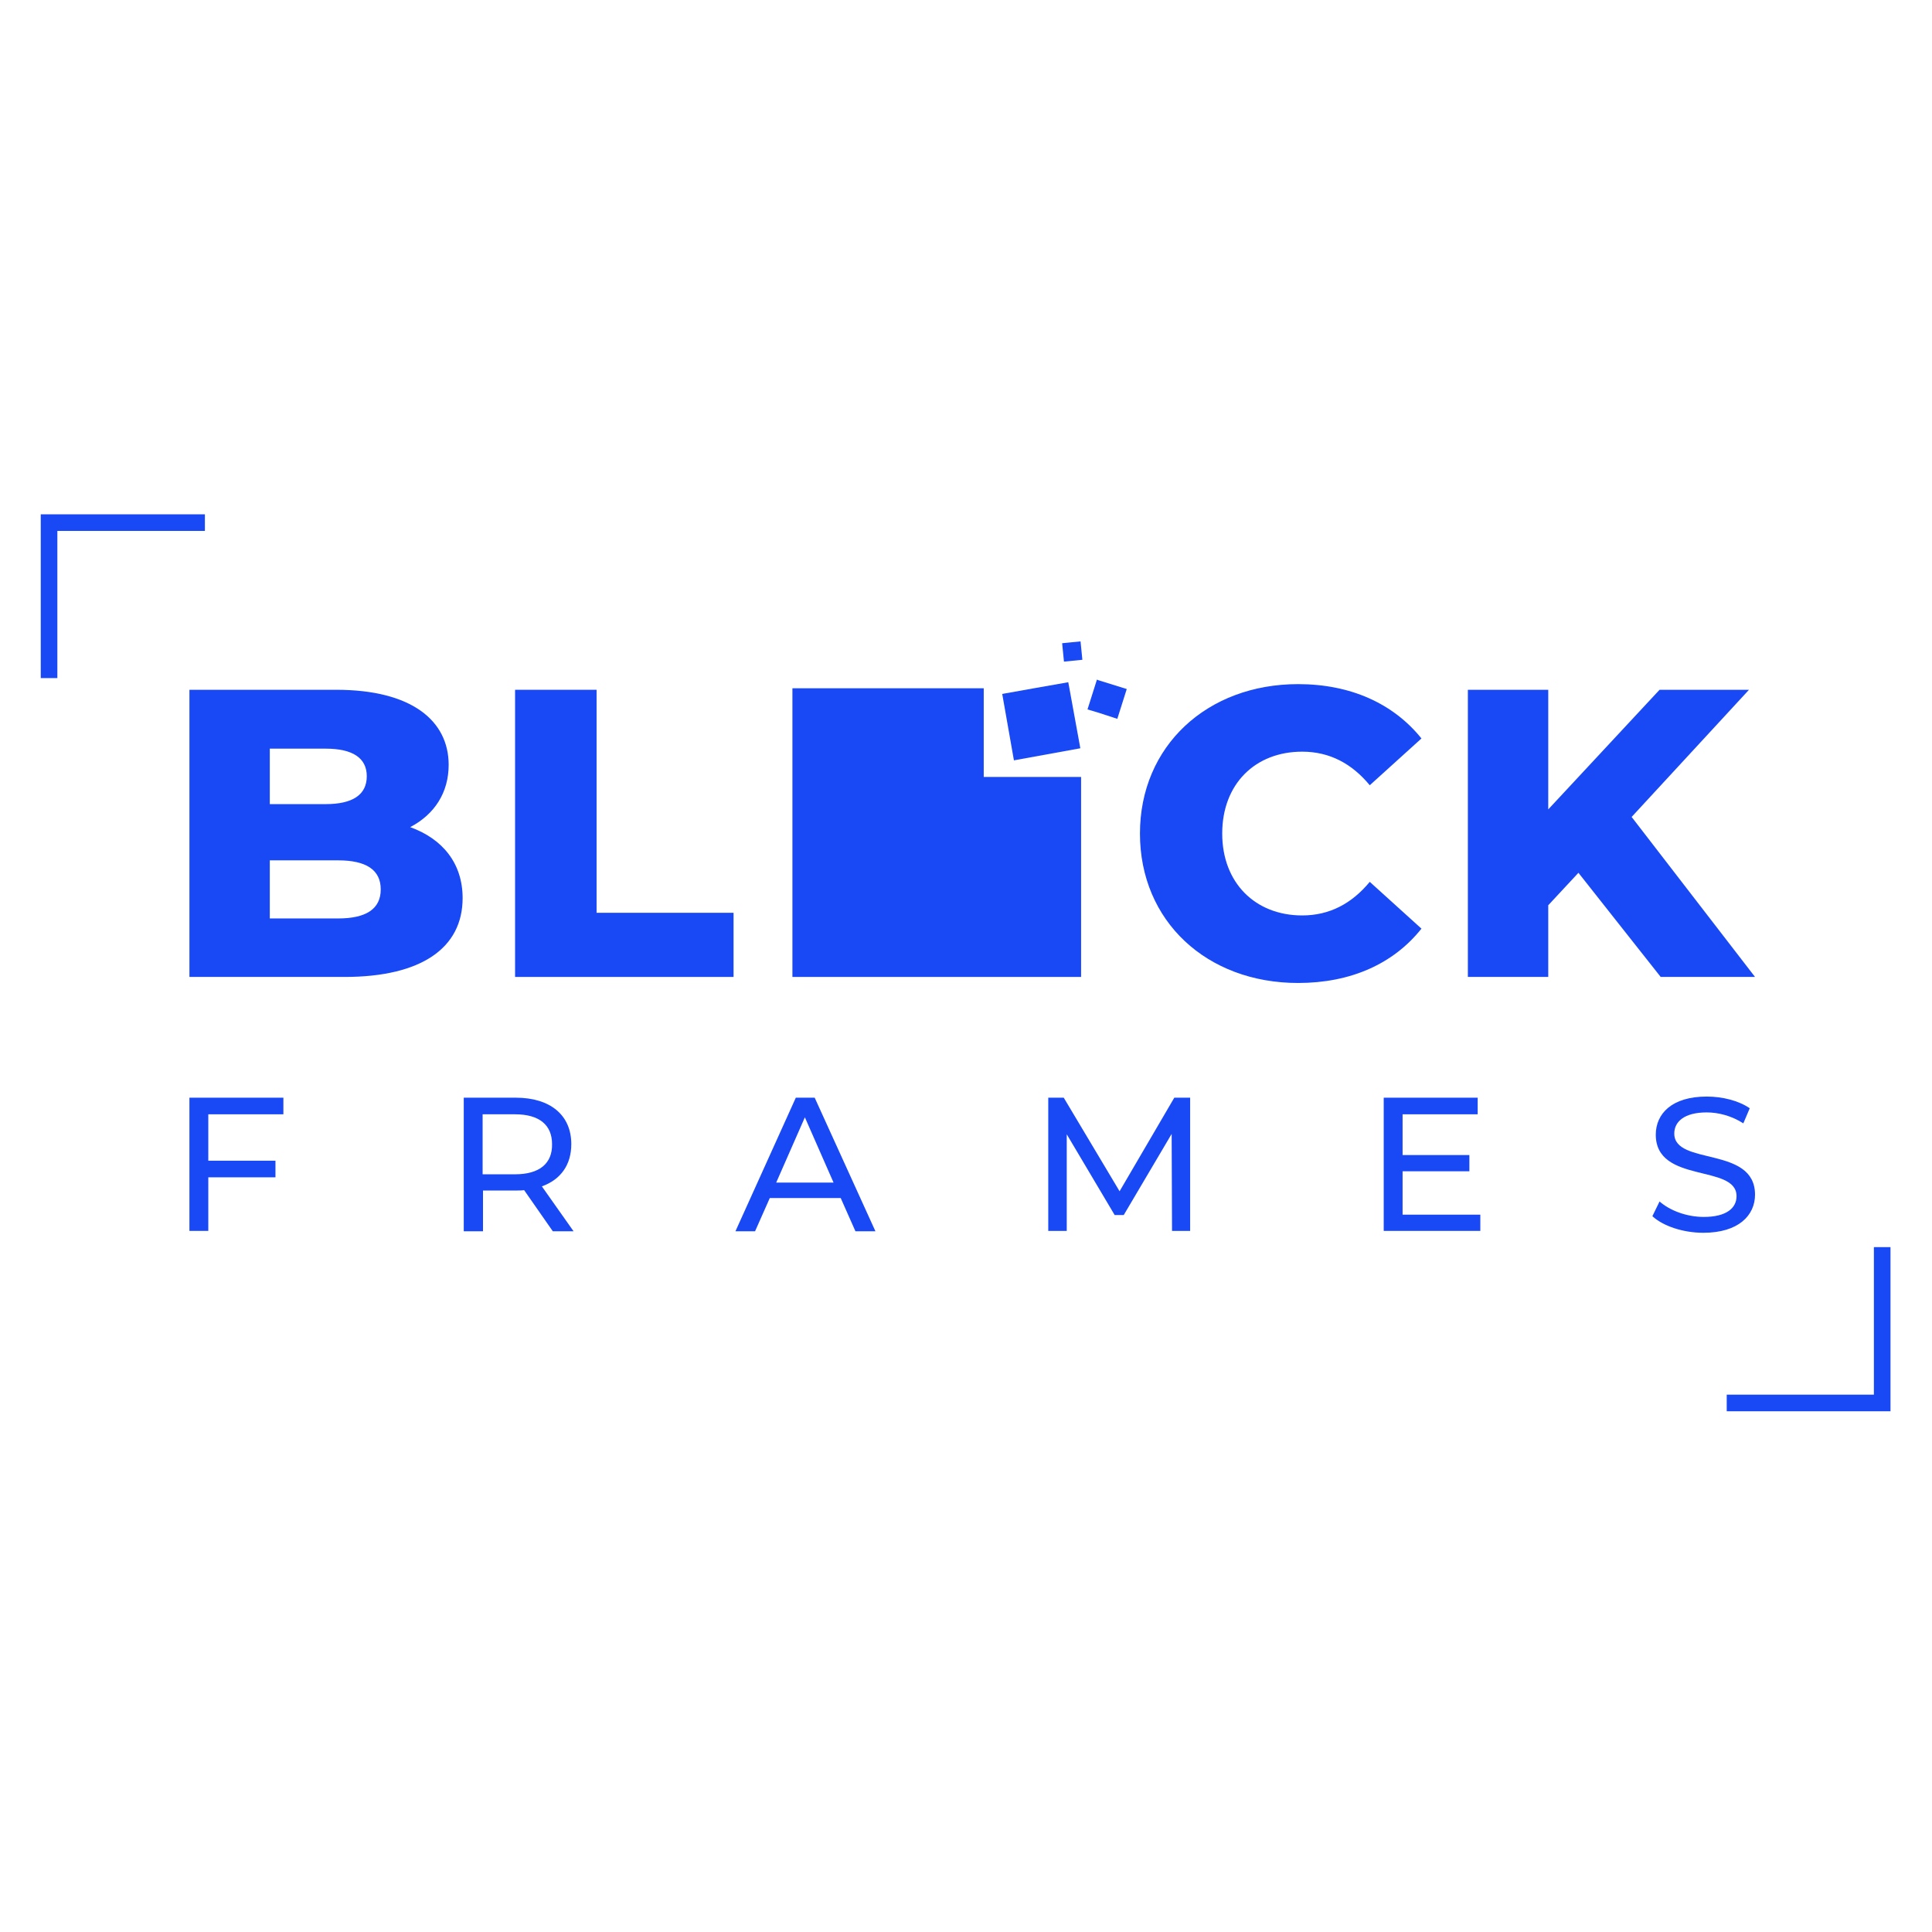
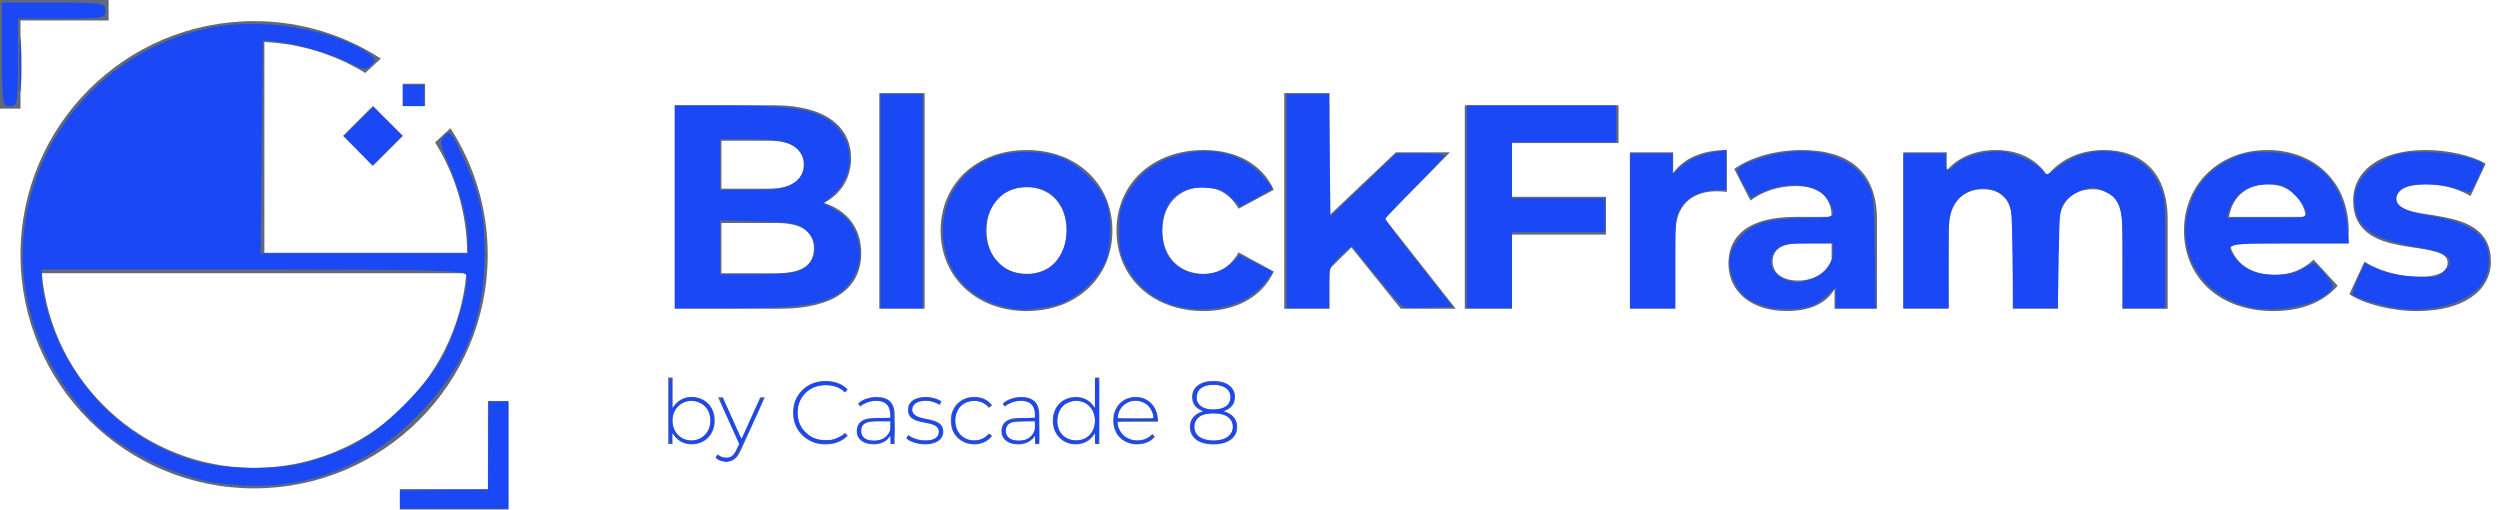
- <svg xmlns="http://www.w3.org/2000/svg" version="1.1" id="Calque_1" x="0px" y="0px" viewBox="0 0 512 512" style="enable-background:new 0 0 512 512;" xml:space="preserve">
-   <style type="text/css">
- 	.st0{fill:#1948F5;}
- </style>
-   <polygon class="st0" points="15.2,179.7 10.8,179.7 10.8,136.3 54.3,136.3 54.3,140.7 15.2,140.7 " />
-   <polygon class="st0" points="501,374 457.6,374 457.6,369.6 496.6,369.6 496.6,330.5 501,330.5 " />
-   <path class="st0" d="M108.7,219.2c6.5-3.4,10.2-9.2,10.2-16.5c0-11.7-9.8-19.9-29.8-19.9H50.2v76.1h41.1c20.4,0,31.3-7.7,31.3-20.9  C122.6,228.8,117.3,222.3,108.7,219.2z M71.5,198.4h14.8c7.2,0,10.9,2.5,10.9,7.3c0,4.9-3.7,7.4-10.9,7.4H71.5V198.4z M89.6,243.4  H71.5v-15.4h18.1c7.4,0,11.3,2.5,11.3,7.7C100.9,240.9,97,243.4,89.6,243.4z" />
-   <polygon class="st0" points="158.1,182.8 136.5,182.8 136.5,258.9 194.4,258.9 194.4,241.9 158.1,241.9 " />
-   <polygon class="st0" points="286.5,205.9 260.7,205.9 260.7,182.4 210,182.4 210,258.9 286.5,258.9 " />
-   <path class="st0" d="M376.7,246.1L363,233.7c-4.8,5.8-10.7,8.9-17.9,8.9c-12.5,0-21.2-8.7-21.2-21.7c0-13.1,8.7-21.7,21.2-21.7  c7.3,0,13.2,3.2,17.9,8.9l13.7-12.4c-7.4-9.2-18.7-14.4-32.7-14.4c-24.1,0-41.9,16.4-41.9,39.6c0,23.2,17.7,39.6,41.9,39.6  C358,260.5,369.3,255.4,376.7,246.1z" />
-   <polygon class="st0" points="465.1,258.9 432.4,216.5 463.5,182.8 439.8,182.8 410.3,214.5 410.3,182.8 389,182.8 389,258.9  410.3,258.9 410.3,239.9 418.3,231.3 440.1,258.9 " />
-   <polygon class="st0" points="50.2,326.2 55.2,326.2 55.2,312 73,312 73,307.6 55.2,307.6 55.2,295.3 75.1,295.3 75.1,290.9  50.2,290.9 " />
-   <path class="st0" d="M151.4,303.2c0-7.7-5.6-12.3-14.7-12.3h-13.8v35.4h5.1v-10.8h8.7c0.8,0,1.5,0,2.2-0.1l7.6,10.9h5.5l-8.4-11.9  C148.6,312.6,151.4,308.7,151.4,303.2z M136.5,311.2h-8.6v-15.9h8.6c6.5,0,9.8,2.9,9.8,7.9C146.4,308.3,143,311.2,136.5,311.2z" />
-   <path class="st0" d="M210.9,290.9l-16,35.4h5.2l3.9-8.8h18.8l3.9,8.8h5.3l-16.1-35.4H210.9z M205.7,313.4l7.6-17.3l7.6,17.3H205.7z" />
-   <polygon class="st0" points="311.2,290.9 296.7,315.7 281.9,290.9 277.8,290.9 277.8,326.2 282.7,326.2 282.7,300.6 295.4,322  297.8,322 310.5,300.5 310.6,326.2 315.4,326.2 315.4,290.9 " />
-   <polygon class="st0" points="371.7,310.4 389.4,310.4 389.4,306.1 371.7,306.1 371.7,295.3 391.6,295.3 391.6,290.9 366.7,290.9  366.7,326.2 392.3,326.2 392.3,321.9 371.7,321.9 " />
-   <path class="st0" d="M443.7,300.4c0-3.1,2.6-5.6,8.6-5.6c3.1,0,6.6,0.9,9.7,2.9l1.7-4c-2.9-2-7.2-3.1-11.4-3.1  c-9.3,0-13.5,4.6-13.5,10.1c0,13.1,21.4,7.7,21.4,16.3c0,3.1-2.6,5.5-8.7,5.5c-4.5,0-9-1.7-11.7-4.1l-1.9,3.9  c2.8,2.6,8.1,4.4,13.5,4.4c9.3,0,13.7-4.6,13.7-10.1C465.1,303.6,443.7,309,443.7,300.4z" />
-   <g>
-     <polygon class="st0" points="283.1,180.8 274,182.4 265.6,183.9 268.7,201.5 286.3,198.3 283.4,182.4  " />
-     <rect x="281.7" y="170.2" transform="matrix(0.9951 -9.899398e-02 9.899398e-02 0.9951 -15.6909 28.9794)" class="st0" width="4.9" height="4.9" />
-     <polygon class="st0" points="291.2,180.3 290.7,180.1 288.2,188 291.2,188.9 296.1,190.5 298.6,182.6  " />
+ <svg xmlns="http://www.w3.org/2000/svg" width="157px" height="32px" viewBox="0 0 157 32" version="1.1" id="svg11">
+   <defs id="defs15" />
+   <g id="Icons" stroke="none" stroke-width="1" fill="none" fill-rule="evenodd">
+     <g id="Artboard" transform="translate(-516, -186)" fill="#5F697A">
+       <g id="Group-2-Copy" transform="translate(508, 182)">
+         <g id="icon/40px/Logo">
+           <path d="M8,4 L14.821,4 L14.821,5.287 L9.287,5.287 L9.287,10.821 L8,10.821 L8,4 Z M38.642,29.179 L39.929,29.179 L39.929,36 L33.108,36 L33.108,34.713 L38.642,34.713 L38.642,29.179 Z M23.958,33.383 C30.948,33.383 36.7,27.996 37.289,21.157 L10.627,21.157 C11.217,27.996 16.969,33.383 23.958,33.383 Z M38.629,19.998 C38.629,28.101 32.061,34.67 23.958,34.67 C15.856,34.67 9.287,28.101 9.287,19.998 C9.287,11.896 15.856,5.327 23.958,5.327 C26.893,5.327 29.624,6.192 31.917,7.676 L30.939,8.584 C29.077,7.441 26.915,6.747 24.602,6.637 L24.602,19.87 L37.338,19.87 C37.314,17.33 36.581,14.958 35.324,12.942 L36.286,12.049 C37.767,14.34 38.629,17.068 38.629,19.998 Z M29.541,12.534 L31.422,10.653 L33.304,12.534 L31.422,14.416 L29.541,12.534 Z M33.296,10.661 L33.296,9.26 L34.697,9.26 L34.697,10.661 L33.296,10.661 Z M56.756,21.162 C58.29,21.162 59.111,20.687 59.111,19.592 C59.111,18.515 58.29,18.004 56.756,18.004 L53.306,18.004 L53.306,21.162 L56.756,21.162 Z M53.306,12.838 L53.306,15.85 L56.245,15.85 C57.688,15.85 58.472,15.338 58.472,14.334 C58.472,13.33 57.688,12.838 56.245,12.838 L53.306,12.838 Z M59.75,16.744 C61.174,17.2 62.086,18.296 62.086,19.902 C62.086,22.111 60.334,23.389 56.976,23.389 L50.367,23.389 L50.367,10.61 L56.611,10.61 C59.805,10.61 61.448,11.943 61.448,13.933 C61.448,15.21 60.791,16.196 59.75,16.744 Z M63.22,23.388 L63.22,9.843 L66.067,9.843 L66.067,23.388 L63.22,23.388 Z M72.475,21.198 C73.899,21.198 74.976,20.176 74.976,18.478 C74.976,16.78 73.899,15.758 72.475,15.758 C71.05,15.758 69.956,16.78 69.956,18.478 C69.956,20.176 71.05,21.198 72.475,21.198 Z M72.475,13.422 C75.596,13.422 77.86,15.521 77.86,18.478 C77.86,21.435 75.596,23.535 72.475,23.535 C69.354,23.535 67.071,21.435 67.071,18.478 C67.071,15.521 69.354,13.422 72.475,13.422 Z M83.574,15.758 C82.132,15.758 81,16.762 81,18.478 C81,20.194 82.132,21.198 83.574,21.198 C84.469,21.198 85.254,20.796 85.783,19.847 L87.992,21.052 C87.28,22.622 85.656,23.535 83.592,23.535 C80.398,23.535 78.116,21.435 78.116,18.478 C78.116,15.521 80.398,13.422 83.592,13.422 C85.656,13.422 87.28,14.316 87.992,15.922 L85.783,17.109 C85.254,16.178 84.469,15.758 83.574,15.758 Z M99.055,13.568 L94.966,17.73 L99.42,23.389 L95.97,23.389 L92.867,19.537 L91.498,20.888 L91.498,23.389 L88.65,23.389 L88.65,9.844 L91.498,9.844 L91.498,17.511 L95.66,13.568 L99.055,13.568 Z M99.987,23.389 L99.987,10.61 L109.643,10.61 L109.643,12.984 L102.944,12.984 L102.944,16.36 L108.858,16.36 L108.858,18.734 L102.944,18.734 L102.944,23.389 L99.987,23.389 Z M113.076,14.864 C113.77,13.914 114.938,13.422 116.453,13.422 L116.453,16.05 C116.216,16.032 116.033,16.014 115.814,16.014 C114.244,16.014 113.203,16.872 113.203,18.752 L113.203,23.389 L110.356,23.389 L110.356,13.567 L113.076,13.567 L113.076,14.864 Z M123.025,20.285 L123.025,19.281 L121.072,19.281 C119.739,19.281 119.32,19.774 119.32,20.432 C119.32,21.144 119.922,21.618 120.926,21.618 C121.875,21.618 122.697,21.18 123.025,20.285 Z M121.145,13.422 C124.139,13.422 125.873,14.809 125.873,17.785 L125.873,23.389 L123.208,23.389 L123.208,22.165 C122.679,23.06 121.656,23.535 120.214,23.535 C117.914,23.535 116.545,22.257 116.545,20.559 C116.545,18.825 117.768,17.62 120.762,17.62 L123.025,17.62 C123.025,16.397 122.295,15.685 120.762,15.685 C119.721,15.685 118.644,16.032 117.932,16.598 L116.91,14.608 C117.987,13.841 119.575,13.422 121.145,13.422 Z M140.112,13.422 C142.449,13.422 144.129,14.772 144.129,17.766 L144.129,23.389 L141.281,23.389 L141.281,18.204 C141.281,16.616 140.569,15.886 139.418,15.886 C138.141,15.886 137.247,16.707 137.247,18.46 L137.247,23.389 L134.398,23.389 L134.398,18.204 C134.398,16.616 133.723,15.886 132.536,15.886 C131.277,15.886 130.382,16.707 130.382,18.46 L130.382,23.389 L127.535,23.389 L127.535,13.568 L130.255,13.568 L130.255,14.699 C130.985,13.86 132.08,13.422 133.34,13.422 C134.709,13.422 135.877,13.951 136.571,15.028 C137.356,14.024 138.634,13.422 140.112,13.422 Z M147.981,17.62 L152.818,17.62 C152.618,16.379 151.687,15.575 150.409,15.575 C149.113,15.575 148.182,16.36 147.981,17.62 Z M150.391,13.422 C153.275,13.422 155.502,15.357 155.502,18.515 C155.502,18.734 155.466,19.044 155.447,19.281 L148.017,19.281 C148.292,20.504 149.332,21.253 150.829,21.253 C151.87,21.253 152.618,20.942 153.293,20.304 L154.808,21.947 C153.896,22.987 152.526,23.535 150.756,23.535 C147.361,23.535 145.152,21.399 145.152,18.478 C145.152,15.539 147.397,13.422 150.391,13.422 Z M158.497,16.488 C158.497,18.168 164.429,16.543 164.429,20.413 C164.429,22.239 162.732,23.535 159.793,23.535 C158.132,23.535 156.452,23.078 155.539,22.476 L156.489,20.432 C157.365,20.997 158.697,21.38 159.902,21.38 C161.216,21.38 161.709,21.034 161.709,20.486 C161.709,18.88 155.777,20.523 155.777,16.598 C155.777,14.736 157.456,13.421 160.322,13.421 C161.673,13.421 163.17,13.732 164.101,14.28 L163.152,16.306 C162.184,15.759 161.216,15.576 160.322,15.576 C159.044,15.576 158.497,15.977 158.497,16.488 Z M51.42,31.653 C52.095,31.653 52.607,31.153 52.607,30.416 C52.607,29.68 52.095,29.179 51.42,29.179 C50.745,29.179 50.239,29.68 50.239,30.416 C50.239,31.153 50.745,31.653 51.42,31.653 Z M51.437,28.926 C52.263,28.926 52.888,29.533 52.888,30.416 C52.888,31.294 52.263,31.907 51.437,31.907 C50.908,31.907 50.464,31.643 50.233,31.192 L50.233,31.884 L49.963,31.884 L49.963,27.711 L50.244,27.711 L50.244,29.617 C50.481,29.179 50.919,28.926 51.437,28.926 Z M54.568,31.575 L55.744,28.948 L56.031,28.948 L54.523,32.284 C54.287,32.824 53.995,32.998 53.606,32.998 C53.342,32.998 53.095,32.908 52.926,32.733 L53.066,32.52 C53.218,32.677 53.393,32.75 53.613,32.75 C53.882,32.75 54.079,32.627 54.259,32.228 L54.416,31.873 L53.095,28.948 L53.393,28.948 L54.568,31.575 Z M59.854,28.184 C58.847,28.184 58.087,28.925 58.087,29.916 C58.087,30.905 58.847,31.648 59.854,31.648 C60.315,31.648 60.726,31.508 61.063,31.176 L61.243,31.361 C60.9,31.727 60.399,31.912 59.843,31.912 C58.673,31.912 57.801,31.063 57.801,29.916 C57.801,28.768 58.673,27.919 59.843,27.919 C60.399,27.919 60.9,28.099 61.243,28.465 L61.063,28.65 C60.726,28.319 60.315,28.184 59.854,28.184 Z M63.902,31.018 L63.902,30.467 L62.901,30.467 C62.293,30.467 62.08,30.72 62.08,31.057 C62.08,31.44 62.378,31.676 62.896,31.676 C63.39,31.676 63.733,31.44 63.902,31.018 Z M63.053,28.926 C63.779,28.926 64.184,29.297 64.184,30.022 L64.184,31.884 L63.913,31.884 L63.913,31.361 C63.728,31.699 63.368,31.907 62.857,31.907 C62.198,31.907 61.799,31.569 61.799,31.069 C61.799,30.624 62.08,30.248 62.896,30.248 L63.902,30.248 L63.902,30.012 C63.902,29.465 63.604,29.173 63.031,29.173 C62.625,29.173 62.26,29.325 62.018,29.545 L61.877,29.342 C62.17,29.083 62.597,28.926 63.053,28.926 Z M65.296,29.725 C65.296,30.608 67.242,29.983 67.242,31.103 C67.242,31.58 66.831,31.907 66.083,31.907 C65.6,31.907 65.139,31.744 64.908,31.53 L65.037,31.304 C65.263,31.496 65.662,31.66 66.095,31.66 C66.713,31.66 66.96,31.44 66.96,31.108 C66.96,30.253 65.015,30.883 65.015,29.73 C65.015,29.285 65.386,28.926 66.128,28.926 C66.5,28.926 66.904,29.038 67.135,29.213 L67.006,29.437 C66.759,29.258 66.438,29.173 66.123,29.173 C65.549,29.173 65.296,29.409 65.296,29.725 Z M69.193,29.179 C68.501,29.179 67.995,29.674 67.995,30.416 C67.995,31.159 68.501,31.654 69.193,31.654 C69.559,31.654 69.885,31.513 70.099,31.215 L70.307,31.367 C70.064,31.721 69.66,31.907 69.193,31.907 C68.332,31.907 67.707,31.288 67.707,30.416 C67.707,29.539 68.332,28.926 69.193,28.926 C69.66,28.926 70.064,29.105 70.307,29.466 L70.099,29.618 C69.885,29.32 69.559,29.179 69.193,29.179 Z M72.988,31.018 L72.988,30.467 L71.987,30.467 C71.379,30.467 71.166,30.72 71.166,31.057 C71.166,31.44 71.464,31.676 71.982,31.676 C72.476,31.676 72.819,31.44 72.988,31.018 Z M72.139,28.926 C72.865,28.926 73.27,29.297 73.27,30.022 L73.27,31.884 L72.999,31.884 L72.999,31.361 C72.814,31.699 72.454,31.907 71.943,31.907 C71.284,31.907 70.885,31.569 70.885,31.069 C70.885,30.624 71.166,30.248 71.982,30.248 L72.988,30.248 L72.988,30.012 C72.988,29.465 72.69,29.173 72.117,29.173 C71.711,29.173 71.346,29.325 71.104,29.545 L70.963,29.342 C71.256,29.083 71.683,28.926 72.139,28.926 Z M75.58,31.653 C76.255,31.653 76.761,31.153 76.761,30.416 C76.761,29.68 76.255,29.179 75.58,29.179 C74.905,29.179 74.399,29.68 74.399,30.416 C74.399,31.153 74.905,31.653 75.58,31.653 Z M76.761,29.629 L76.761,27.711 L77.042,27.711 L77.042,31.884 L76.767,31.884 L76.767,31.192 C76.536,31.648 76.092,31.907 75.563,31.907 C74.736,31.907 74.112,31.294 74.112,30.416 C74.112,29.533 74.736,28.926 75.563,28.926 C76.086,28.926 76.525,29.184 76.761,29.629 Z M78.188,30.264 L80.438,30.264 C80.399,29.629 79.937,29.173 79.314,29.173 C78.689,29.173 78.234,29.624 78.188,30.264 Z M79.314,28.925 C80.118,28.925 80.714,29.533 80.714,30.404 C80.714,30.428 80.708,30.456 80.708,30.484 L78.183,30.484 C78.211,31.181 78.723,31.653 79.426,31.653 C79.797,31.653 80.14,31.519 80.365,31.243 L80.528,31.429 C80.27,31.744 79.864,31.907 79.42,31.907 C78.532,31.907 77.907,31.288 77.907,30.416 C77.907,29.545 78.509,28.925 79.314,28.925 Z M84.205,31.664 C84.965,31.664 85.414,31.332 85.414,30.804 C85.414,30.281 84.965,29.949 84.205,29.949 C83.445,29.949 83.007,30.281 83.007,30.804 C83.007,31.332 83.445,31.664 84.205,31.664 Z M83.148,28.943 C83.148,29.415 83.536,29.713 84.205,29.713 C84.874,29.713 85.273,29.415 85.273,28.948 C85.273,28.465 84.857,28.167 84.205,28.167 C83.553,28.167 83.148,28.465 83.148,28.943 Z M84.852,29.826 C85.392,29.966 85.701,30.315 85.701,30.804 C85.701,31.49 85.133,31.912 84.205,31.912 C83.277,31.912 82.72,31.49 82.72,30.804 C82.72,30.309 83.024,29.966 83.558,29.826 C83.108,29.68 82.861,29.37 82.861,28.937 C82.861,28.308 83.389,27.919 84.205,27.919 C85.021,27.919 85.561,28.308 85.561,28.937 C85.561,29.37 85.308,29.68 84.852,29.826 Z" id="Combined-Shape" />
+         </g>
+       </g>
+     </g>
  </g>
+   <path style="fill:none;stroke-width:0.25" d="M 14.228,30.418 C 8.867,29.832 4.024,25.934 2.223,20.757 -0.636,12.534 4.391,3.694 13.017,1.775 c 3.115,-0.693 7.399,-0.079 9.81,1.406 0.757,0.466 0.808,0.563 0.47,0.901 -0.338,0.338 -0.482,0.326 -1.348,-0.109 C 20.664,3.326 19.43,2.938 17.879,2.693 L 16.604,2.491 v 6.714 6.714 h 6.376 6.376 l -0.006,-0.938 c -0.009,-1.328 -0.42,-2.957 -1.167,-4.623 -0.534,-1.192 -0.589,-1.501 -0.322,-1.822 0.283,-0.342 0.377,-0.305 0.786,0.31 0.256,0.384 0.759,1.597 1.12,2.698 0.819,2.5 0.916,5.931 0.234,8.24 -2.082,7.051 -8.566,11.423 -15.773,10.635 z m 4.968,-1.375 c 0.796,-0.207 2.083,-0.686 2.86,-1.063 1.758,-0.854 4.417,-3.331 5.472,-5.099 0.908,-1.522 1.985,-4.94 1.75,-5.553 -0.143,-0.372 -1.357,-0.409 -13.3,-0.409 -14.845,0 -13.667,-0.187 -13.157,2.084 1.089,4.853 5.007,8.833 9.907,10.061 1.742,0.437 4.748,0.427 6.468,-0.021 z" id="path3728" />
+   <path style="fill:none;stroke-width:0.25" d="M 14.228,30.418 C 8.867,29.832 4.024,25.934 2.223,20.757 -0.636,12.534 4.391,3.694 13.017,1.775 c 3.115,-0.693 7.399,-0.079 9.81,1.406 0.757,0.466 0.808,0.563 0.47,0.901 -0.338,0.338 -0.482,0.326 -1.348,-0.109 C 20.664,3.326 19.43,2.938 17.879,2.693 L 16.604,2.491 v 6.714 6.714 h 6.376 6.376 l -0.006,-0.938 c -0.009,-1.328 -0.42,-2.957 -1.167,-4.623 -0.534,-1.192 -0.589,-1.501 -0.322,-1.822 0.283,-0.342 0.377,-0.305 0.786,0.31 0.256,0.384 0.759,1.597 1.12,2.698 0.819,2.5 0.916,5.931 0.234,8.24 -2.082,7.051 -8.566,11.423 -15.773,10.635 z m 4.968,-1.375 c 0.796,-0.207 2.083,-0.686 2.86,-1.063 1.758,-0.854 4.417,-3.331 5.472,-5.099 0.908,-1.522 1.985,-4.94 1.75,-5.553 -0.143,-0.372 -1.357,-0.409 -13.3,-0.409 -14.845,0 -13.667,-0.187 -13.157,2.084 1.089,4.853 5.007,8.833 9.907,10.061 1.742,0.437 4.748,0.427 6.468,-0.021 z" id="path3730" />
+   <path style="fill:#1a48f5;stroke-width:0.25;fill-opacity:1" d="" id="path3734" />
+   <path style="fill:#1a48f5;fill-opacity:1;stroke-width:0.25" d="M 14.128,30.401 C 11.445,30.098 8.42,28.727 6.201,26.809 5.623,26.31 4.586,25.056 3.895,24.024 -1.817,15.483 2.889,4.033 13.042,1.775 16.183,1.076 20.708,1.764 23.045,3.295 23.614,3.668 23.645,3.759 23.316,4.088 22.986,4.417 22.831,4.402 21.966,3.961 20.806,3.369 18.601,2.723 17.379,2.617 l -0.875,-0.076 -0.067,6.688 -0.067,6.688 h 6.505 6.505 l -0.003,-0.938 c -0.004,-1.156 -0.489,-3.011 -1.248,-4.767 -0.507,-1.174 -0.531,-1.372 -0.204,-1.699 0.327,-0.327 0.461,-0.172 1.144,1.329 1.079,2.368 1.352,3.581 1.363,6.055 0.019,4.155 -1.281,7.266 -4.294,10.28 -3.364,3.364 -7.317,4.754 -12.01,4.223 z M 19.221,29.043 c 0.796,-0.207 2.086,-0.683 2.865,-1.056 1.895,-0.908 4.954,-3.969 5.865,-5.869 0.795,-1.659 1.529,-4.329 1.331,-4.843 C 29.167,16.973 27.124,16.919 15.886,16.919 H 2.627 v 0.705 c 0,0.388 0.18,1.316 0.399,2.063 1.311,4.462 4.84,8.007 9.227,9.268 1.883,0.541 5.077,0.582 6.968,0.09 z" id="path4541" />
+   <path style="fill:#1a48f5;fill-opacity:1;stroke-width:0.25" d="M 1.22,4.042 C 1.22,2.529 1.262,1.942 1.311,2.738 1.361,3.534 1.361,4.772 1.31,5.489 1.26,6.205 1.219,5.554 1.22,4.042 Z" id="path4543" />
+   <path style="fill:#1a48f5;fill-opacity:1;stroke-width:0.25" d="M 0.126,3.417 V 0.166 H 3.377 c 3.084,0 3.25,0.026 3.25,0.5 0,0.47 -0.167,0.5 -2.75,0.5 H 1.126 v 2.75 c 0,2.584 -0.03,2.75 -0.5,2.75 -0.474,0 -0.5,-0.167 -0.5,-3.25 z" id="path4545" />
+   <path style="fill:#1a48f5;fill-opacity:1;stroke-width:0.088" d="m 25.119,31.372 v -0.573 l 2.763,-0.023 2.763,-0.023 0.023,-2.763 0.023,-2.763 h 0.618 0.618 v 3.359 3.359 h -3.403 -3.403 z" id="path4547" />
+   <path style="fill:#1a48f5;fill-opacity:1;stroke-width:0.088" d="" id="path4549" />
+   <path style="fill:#1a48f5;fill-opacity:1;stroke-width:0.088" d="m 22.492,9.465 -0.895,-0.918 0.922,-0.919 0.922,-0.919 0.905,0.905 0.905,0.905 -0.932,0.932 -0.932,0.932 z" id="path4551" />
+   <path style="fill:#1a48f5;fill-opacity:1;stroke-width:0.088" d="M 25.296,6 V 5.337 h 0.663 0.663 v 0.663 0.663 h -0.663 -0.663 z" id="path4553" />
+   <path style="fill:#1a48f5;fill-opacity:1;stroke-width:0.177" d="M 42.387,12.988 V 6.624 l 3.227,0.001 c 3.828,0.002 5.241,0.191 6.302,0.846 1.812,1.118 1.928,3.534 0.235,4.915 l -0.453,0.37 0.693,0.394 c 0.858,0.487 1.246,1 1.507,1.99 0.367,1.392 -0.288,2.833 -1.588,3.496 -1.079,0.551 -2.558,0.718 -6.331,0.718 h -3.592 z m 7.843,4 c 1.15,-0.481 1.276,-1.879 0.239,-2.651 -0.428,-0.318 -0.806,-0.376 -2.873,-0.436 l -2.38,-0.07 v 1.7 1.7 h 2.216 c 1.482,0 2.409,-0.081 2.798,-0.243 z m -0.596,-5.37 c 1.166,-0.584 1.166,-1.979 0,-2.563 -0.473,-0.237 -1.062,-0.309 -2.518,-0.309 l -1.901,-2.747e-4 v 1.591 1.591 l 1.901,-2.83e-4 c 1.456,-2.12e-4 2.045,-0.073 2.518,-0.309 z" id="path4557" />
+   <path style="fill:#1a48f5;fill-opacity:1;stroke-width:0.177" d="M 55.294,12.635 V 5.916 h 1.326 1.326 v 6.718 6.718 h -1.326 -1.326 z" id="path4559" />
+   <path style="fill:#1a48f5;fill-opacity:1;stroke-width:0.177" d="m 63.483,19.355 c -2.638,-0.453 -4.265,-2.312 -4.265,-4.872 0,-2.018 1.104,-3.726 2.92,-4.519 1.29,-0.563 3.381,-0.561 4.656,0.003 1.036,0.458 2.231,1.647 2.651,2.634 0.366,0.86 0.356,2.923 -0.018,3.784 -0.612,1.409 -2.148,2.652 -3.557,2.878 -1.359,0.218 -1.597,0.227 -2.387,0.091 z m 2.588,-2.668 c 1.348,-1.243 1.208,-3.772 -0.256,-4.626 -0.844,-0.492 -2.181,-0.414 -2.873,0.169 -1.47,1.237 -1.376,3.564 0.187,4.617 0.826,0.557 2.248,0.48 2.941,-0.159 z" id="path4561" />
+   <path style="fill:#1a48f5;fill-opacity:1;stroke-width:0.177" d="m 74.526,19.35 c -1.622,-0.229 -2.954,-1.13 -3.722,-2.516 -0.448,-0.809 -0.515,-1.112 -0.515,-2.343 0,-1.257 0.061,-1.523 0.55,-2.387 0.689,-1.218 1.784,-2.025 3.261,-2.403 2.041,-0.523 3.948,-0.033 5.175,1.33 0.372,0.413 0.645,0.783 0.606,0.822 -0.039,0.039 -0.503,0.307 -1.03,0.595 l -0.959,0.524 -0.573,-0.556 c -0.481,-0.467 -0.736,-0.566 -1.592,-0.621 -1.205,-0.077 -1.971,0.306 -2.458,1.228 -0.413,0.783 -0.388,2.24 0.05,2.999 0.827,1.433 3.047,1.618 4.194,0.35 l 0.329,-0.364 1.048,0.529 1.048,0.529 -0.342,0.48 c -1.028,1.442 -2.906,2.109 -5.072,1.803 z" id="path4563" />
+   <path style="fill:#1a48f5;fill-opacity:1;stroke-width:0.177" d="M 80.81,12.635 V 5.916 h 1.323 1.323 l 0.048,3.838 0.048,3.838 2.067,-1.982 2.067,-1.982 h 1.513 c 0.832,0 1.513,0.061 1.513,0.136 0,0.075 -0.835,0.968 -1.856,1.986 -1.021,1.018 -1.856,1.918 -1.856,2 0,0.083 0.953,1.357 2.117,2.832 l 2.117,2.682 -1.439,0.052 c -0.791,0.029 -1.537,0.014 -1.656,-0.031 -0.168,-0.064 -1.521,-1.673 -3.206,-3.81 -0.033,-0.042 -0.377,0.232 -0.765,0.61 -0.694,0.677 -0.704,0.706 -0.704,1.978 v 1.29 h -1.326 -1.326 z" id="path4565" />
+   <path style="fill:#1a48f5;fill-opacity:1;stroke-width:0.177" d="M 92.125,12.988 V 6.624 h 4.685 4.685 v 1.149 1.149 h -3.271 -3.271 v 1.768 1.768 h 2.917 2.917 v 1.061 1.061 h -2.917 -2.917 v 2.387 2.387 h -1.414 -1.414 z" id="path4567" />
+   <path style="fill:#1a48f5;fill-opacity:1;stroke-width:0.177" d="M 102.379,14.491 V 9.629 h 1.326 1.326 v 0.65 0.65 l 0.398,-0.364 c 0.565,-0.517 1.34,-0.874 2.21,-1.019 l 0.751,-0.125 V 10.675 11.928 l -0.575,0.01 c -0.966,0.017 -1.776,0.396 -2.204,1.033 -0.38,0.565 -0.404,0.774 -0.404,3.492 v 2.891 h -1.414 -1.414 z" id="path4569" />
+   <path style="fill:#1a48f5;fill-opacity:1;stroke-width:0.177" d="m 111.016,19.285 c -1.183,-0.319 -1.727,-0.737 -2.125,-1.638 -0.489,-1.105 -0.312,-2.06 0.539,-2.91 0.778,-0.777 1.815,-1.041 4.096,-1.041 1.779,0 1.892,-0.109 1.236,-1.184 -0.606,-0.994 -2.622,-1.192 -4.158,-0.409 l -0.628,0.32 -0.439,-0.749 c -0.242,-0.412 -0.439,-0.845 -0.439,-0.961 0,-0.304 1.406,-0.864 2.76,-1.1 2.34,-0.408 4.471,0.294 5.329,1.753 0.48,0.817 0.487,0.867 0.543,4.407 l 0.057,3.58 h -1.251 -1.251 V 18.701 18.05 l -0.486,0.453 c -0.267,0.249 -0.645,0.532 -0.84,0.628 -0.62,0.307 -2.091,0.383 -2.944,0.154 z m 2.568,-1.715 c 0.911,-0.253 1.525,-0.934 1.525,-1.69 v -0.593 h -1.591 c -1.355,0 -1.644,0.052 -1.945,0.354 -0.668,0.668 -0.356,1.642 0.619,1.933 0.707,0.211 0.618,0.211 1.392,-0.004 z" id="path4571" />
+   <path style="fill:#1a48f5;fill-opacity:1;stroke-width:0.177" d="" id="path4573" />
+   <path style="fill:#1a48f5;fill-opacity:1;stroke-width:0.177" d="M 119.529,14.491 V 9.629 h 1.326 1.326 v 0.53 c 0,0.62 0.174,0.669 0.623,0.173 0.477,-0.527 2.069,-0.94 3.063,-0.795 0.887,0.129 2.214,0.809 2.469,1.264 0.135,0.241 0.272,0.193 0.975,-0.344 2.114,-1.614 5.15,-1.138 6.201,0.972 0.448,0.899 0.459,1.008 0.459,4.423 v 3.501 h -1.326 -1.326 l -0.003,-3.05 c -0.003,-3.442 -0.086,-3.76 -1.121,-4.266 -0.57,-0.279 -0.784,-0.301 -1.335,-0.136 -0.361,0.108 -0.85,0.403 -1.088,0.655 -0.419,0.446 -0.433,0.548 -0.487,3.627 l -0.055,3.169 h -1.392 -1.392 l -0.055,-3.257 c -0.053,-3.132 -0.071,-3.274 -0.468,-3.696 -0.865,-0.92 -2.515,-0.691 -3.207,0.445 -0.32,0.525 -0.357,0.888 -0.357,3.547 l -6.6e-4,2.961 h -1.414 -1.414 z" id="path4575" />
+   <path style="fill:#1a48f5;fill-opacity:1;stroke-width:0.177" d="m 141.606,19.348 c -2.801,-0.466 -4.639,-2.773 -4.327,-5.429 0.207,-1.763 1.155,-3.114 2.721,-3.88 0.838,-0.41 1.231,-0.492 2.335,-0.485 2.946,0.018 4.801,1.71 5.076,4.628 l 0.104,1.105 h -3.738 c -4.066,0 -4.109,0.012 -3.369,0.952 0.559,0.711 1.326,1.028 2.485,1.028 0.734,0 1.218,-0.108 1.664,-0.371 0.346,-0.204 0.691,-0.371 0.766,-0.371 0.075,0 0.397,0.323 0.714,0.718 0.544,0.677 0.56,0.737 0.282,1.044 -0.74,0.818 -3.05,1.338 -4.713,1.061 z m 3.205,-6.027 c 0,-0.206 -0.309,-0.683 -0.686,-1.061 -0.62,-0.62 -0.774,-0.686 -1.6,-0.686 -1.379,0 -2.189,0.545 -2.562,1.724 l -0.126,0.398 h 2.487 c 2.415,0 2.487,-0.011 2.487,-0.374 z" id="path4577" />
+   <path style="fill:#1a48f5;fill-opacity:1;stroke-width:0.177" d="m 150.538,19.355 c -0.985,-0.146 -2.674,-0.665 -2.787,-0.855 -0.039,-0.066 0.114,-0.535 0.339,-1.043 l 0.41,-0.924 0.852,0.38 c 0.561,0.25 1.343,0.407 2.289,0.458 1.288,0.07 1.477,0.039 1.812,-0.296 0.83,-0.83 0.432,-1.163 -1.923,-1.612 -2.582,-0.492 -3.466,-1.117 -3.649,-2.579 -0.144,-1.152 0.502,-2.169 1.785,-2.81 0.939,-0.469 1.228,-0.526 2.652,-0.522 1.588,0.005 3.631,0.463 3.631,0.814 0,0.138 -0.661,1.546 -0.801,1.705 -0.028,0.031 -0.418,-0.068 -0.868,-0.221 -1.072,-0.364 -2.901,-0.366 -3.419,-0.003 -0.216,0.151 -0.393,0.428 -0.393,0.615 0,0.486 0.625,0.823 1.945,1.05 2.832,0.488 3.89,1.253 3.89,2.813 0,1.166 -0.532,1.926 -1.768,2.524 -1.085,0.526 -2.579,0.714 -3.998,0.503 z" id="path4579" />
+   <path style="fill:#1a48f5;fill-opacity:1;stroke-width:0.063" d="m 42.012,25.811 c 0,-1.792 0.012,-2.063 0.094,-2.063 0.079,0 0.094,0.147 0.094,0.951 v 0.951 l 0.23,-0.237 c 0.403,-0.415 0.808,-0.542 1.33,-0.417 0.688,0.165 1.081,0.677 1.081,1.407 0,1.036 -0.85,1.679 -1.851,1.401 -0.147,-0.041 -0.349,-0.177 -0.516,-0.349 l -0.274,-0.282 v 0.35 c 0,0.269 -0.022,0.35 -0.094,0.35 -0.081,0 -0.094,-0.271 -0.094,-2.063 z m 1.909,1.758 c 0.915,-0.416 0.959,-1.815 0.071,-2.268 -0.98,-0.5 -2.031,0.406 -1.727,1.489 0.149,0.531 0.617,0.894 1.154,0.894 0.138,0 0.364,-0.052 0.503,-0.115 z" id="path4581" />
+   <path style="fill:#1a48f5;fill-opacity:1;stroke-width:0.063" d="m 45.341,28.938 c -0.284,-0.067 -0.412,-0.182 -0.323,-0.29 0.058,-0.07 0.092,-0.069 0.202,0.008 0.073,0.051 0.253,0.093 0.4,0.093 0.315,0 0.442,-0.105 0.669,-0.554 l 0.156,-0.308 -0.646,-1.428 c -0.489,-1.082 -0.623,-1.434 -0.554,-1.45 0.051,-0.012 0.115,0.002 0.143,0.031 0.028,0.029 0.296,0.608 0.597,1.287 0.3,0.679 0.563,1.234 0.583,1.234 0.021,-4.9e-4 0.29,-0.576 0.6,-1.28 0.421,-0.957 0.59,-1.279 0.672,-1.281 0.06,-8.92e-4 0.109,0.014 0.109,0.034 0,0.145 -1.594,3.522 -1.729,3.663 -0.14,0.146 -0.52,0.32 -0.646,0.295 -0.017,-0.003 -0.122,-0.028 -0.234,-0.054 z" id="path4583" />
+   <path style="fill:#1a48f5;fill-opacity:1;stroke-width:0.063" d="m 51.264,27.815 c -0.522,-0.159 -0.998,-0.563 -1.256,-1.067 -0.202,-0.393 -0.21,-1.213 -0.016,-1.633 0.193,-0.417 0.544,-0.776 0.95,-0.971 0.647,-0.31 1.687,-0.209 2.149,0.209 0.086,0.078 0.095,0.121 0.04,0.187 -0.06,0.072 -0.093,0.066 -0.205,-0.039 -0.201,-0.189 -0.631,-0.317 -1.064,-0.317 -1.111,0 -1.849,0.778 -1.771,1.868 0.036,0.497 0.196,0.838 0.543,1.151 0.368,0.332 0.649,0.436 1.199,0.444 0.42,0.006 0.519,-0.017 0.871,-0.198 0.237,-0.122 0.419,-0.182 0.453,-0.148 0.083,0.083 -0.334,0.378 -0.68,0.483 -0.312,0.094 -0.951,0.11 -1.212,0.03 z" id="path4585" />
+   <path style="fill:#1a48f5;fill-opacity:1;stroke-width:0.063" d="m 56.165,26.905 c 7.9e-5,-0.55 0.01,-0.767 0.021,-0.481 0.012,0.285 0.012,0.735 -1.44e-4,1 -0.012,0.265 -0.021,0.031 -0.021,-0.519 z" id="path4587" />
+   <path style="fill:#1a48f5;fill-opacity:1;stroke-width:0.063" d="m 57.401,27.755 c -0.381,-0.132 -0.504,-0.226 -0.412,-0.318 0.04,-0.04 0.152,-0.017 0.324,0.068 0.324,0.161 0.922,0.221 1.217,0.124 0.29,-0.096 0.43,-0.259 0.437,-0.51 0.008,-0.277 -0.224,-0.467 -0.684,-0.558 -0.667,-0.133 -0.834,-0.193 -1.029,-0.367 -0.159,-0.142 -0.194,-0.22 -0.194,-0.439 0,-0.167 0.046,-0.329 0.123,-0.433 0.174,-0.237 0.654,-0.395 1.084,-0.358 0.368,0.032 0.81,0.186 0.81,0.282 0,0.113 -0.124,0.132 -0.295,0.045 -0.445,-0.226 -1.132,-0.169 -1.377,0.115 -0.322,0.373 -0.088,0.73 0.578,0.881 0.968,0.219 1.219,0.394 1.219,0.851 0,0.612 -0.913,0.925 -1.802,0.618 z" id="path4589" />
+   <path style="fill:#1a48f5;fill-opacity:1;stroke-width:0.063" d="m 54.284,27.752 c -0.421,-0.191 -0.564,-0.604 -0.359,-1.036 0.151,-0.317 0.421,-0.412 1.291,-0.452 l 0.75,-0.035 -0.039,-0.283 c -0.075,-0.544 -0.352,-0.781 -0.913,-0.781 -0.265,0 -0.453,0.043 -0.684,0.158 -0.311,0.154 -0.463,0.134 -0.316,-0.043 0.259,-0.313 1.301,-0.416 1.701,-0.168 0.379,0.234 0.425,0.414 0.425,1.662 0,0.936 -0.014,1.1 -0.094,1.1 -0.068,0 -0.094,-0.069 -0.094,-0.25 0,-0.278 -0.054,-0.315 -0.176,-0.12 -0.211,0.338 -1.004,0.47 -1.492,0.249 z m 1.164,-0.189 c 0.32,-0.163 0.504,-0.469 0.504,-0.838 v -0.29 h -0.658 c -0.94,0 -1.217,0.142 -1.217,0.625 0,0.256 0.089,0.414 0.298,0.528 0.248,0.135 0.784,0.122 1.073,-0.026 z" id="path4591" />
+   <path style="fill:#1a48f5;fill-opacity:1;stroke-width:0.063" d="" id="path4593" />
+   <path style="fill:#1a48f5;fill-opacity:1;stroke-width:0.063" d="m 60.511,27.702 c -0.222,-0.113 -0.404,-0.265 -0.527,-0.443 -0.162,-0.234 -0.191,-0.338 -0.21,-0.761 -0.02,-0.44 -0.004,-0.523 0.149,-0.805 0.285,-0.523 0.872,-0.814 1.462,-0.725 0.338,0.051 0.476,0.115 0.708,0.331 0.232,0.216 0.092,0.303 -0.169,0.104 -0.519,-0.396 -1.411,-0.273 -1.726,0.239 -0.309,0.502 -0.294,1.15 0.036,1.583 0.397,0.521 1.203,0.603 1.712,0.175 0.15,-0.127 0.19,-0.136 0.252,-0.063 0.058,0.07 0.032,0.118 -0.133,0.241 -0.466,0.346 -1.028,0.39 -1.554,0.124 z" id="path4595" />
+   <path style="fill:#1a48f5;fill-opacity:1;stroke-width:0.063" d="m 63.416,27.785 c -0.422,-0.184 -0.61,-0.638 -0.422,-1.019 0.184,-0.373 0.408,-0.461 1.271,-0.501 l 0.75,-0.035 v -0.212 c 0,-0.327 -0.153,-0.624 -0.386,-0.747 -0.316,-0.168 -0.85,-0.143 -1.236,0.057 -0.174,0.09 -0.329,0.136 -0.35,0.104 -0.058,-0.094 0.012,-0.16 0.33,-0.313 0.402,-0.194 1.08,-0.205 1.391,-0.023 0.414,0.242 0.467,0.422 0.491,1.668 0.021,1.092 0.02,1.11 -0.109,1.11 -0.112,0 -0.131,-0.038 -0.131,-0.262 v -0.262 l -0.172,0.165 c -0.352,0.337 -0.994,0.459 -1.427,0.27 z m 1.098,-0.208 c 0.318,-0.16 0.501,-0.468 0.501,-0.844 V 26.423 l -0.734,0.024 c -0.78,0.026 -0.952,0.081 -1.074,0.348 -0.143,0.313 -0.03,0.644 0.27,0.792 0.262,0.129 0.769,0.124 1.037,-0.011 z" id="path4597" />
+   <path style="fill:#1a48f5;fill-opacity:1;stroke-width:0.063" d="m 66.985,27.756 c -0.49,-0.225 -0.77,-0.621 -0.826,-1.169 -0.094,-0.908 0.514,-1.614 1.389,-1.614 0.443,0 0.811,0.166 1.056,0.477 l 0.161,0.205 6.93e-4,-0.953 c 6.63e-4,-0.911 0.006,-0.953 0.126,-0.953 0.122,0 0.125,0.042 0.125,2.063 0,2.021 -0.003,2.063 -0.125,2.063 -0.11,0 -0.125,-0.042 -0.125,-0.346 v -0.346 l -0.203,0.231 c -0.387,0.44 -1.052,0.585 -1.579,0.344 z m 1.281,-0.281 c 0.645,-0.427 0.678,-1.544 0.061,-2.063 -0.107,-0.09 -0.27,-0.18 -0.362,-0.199 -0.092,-0.019 -0.218,-0.045 -0.281,-0.058 -0.196,-0.039 -0.728,0.132 -0.895,0.288 -0.541,0.505 -0.525,1.596 0.03,1.984 0.43,0.301 1.035,0.321 1.447,0.049 z" id="path4599" />
+   <path style="fill:#1a48f5;fill-opacity:1;stroke-width:0.063" d="m 70.884,27.788 c -0.59,-0.211 -0.93,-0.717 -0.93,-1.383 0,-1.772 2.426,-1.981 2.717,-0.234 l 0.044,0.266 H 71.463 c -0.689,0 -1.266,0.023 -1.283,0.051 -0.076,0.124 0.12,0.608 0.333,0.821 0.447,0.447 1.159,0.497 1.703,0.118 0.239,-0.166 0.316,-0.014 0.086,0.169 -0.339,0.271 -0.962,0.355 -1.417,0.193 z m 1.57,-1.613 c 0,-0.214 -0.243,-0.663 -0.432,-0.797 -0.272,-0.194 -0.692,-0.276 -0.994,-0.195 -0.512,0.138 -0.897,0.639 -0.832,1.082 0.004,0.026 0.513,0.047 1.132,0.047 1.115,0 1.125,-0.001 1.125,-0.137 z" id="path4601" />
+   <path style="fill:#1a48f5;fill-opacity:1;stroke-width:0.063" d="m 75.489,27.775 c -0.463,-0.17 -0.722,-0.522 -0.722,-0.982 0,-0.357 0.199,-0.658 0.552,-0.836 L 75.589,25.819 75.413,25.727 c -0.316,-0.164 -0.474,-0.388 -0.502,-0.711 -0.057,-0.649 0.438,-1.05 1.293,-1.048 0.838,0.002 1.314,0.349 1.314,0.958 3e-4,0.346 -0.143,0.587 -0.453,0.761 l -0.246,0.138 0.243,0.109 c 0.134,0.06 0.319,0.199 0.412,0.31 0.142,0.169 0.169,0.26 0.169,0.571 0,0.336 -0.02,0.393 -0.222,0.615 -0.135,0.149 -0.335,0.284 -0.511,0.344 -0.358,0.122 -1.087,0.122 -1.421,-6.73e-4 z m 1.516,-0.276 c 0.599,-0.337 0.579,-1.11 -0.037,-1.417 -0.329,-0.164 -1.201,-0.161 -1.536,0.006 -0.483,0.24 -0.589,0.916 -0.201,1.28 0.373,0.351 1.267,0.417 1.775,0.131 z m -0.125,-1.899 c 0.271,-0.14 0.404,-0.363 0.4,-0.669 -0.007,-0.503 -0.381,-0.772 -1.074,-0.772 -0.705,0 -1.063,0.281 -1.063,0.834 0,0.484 0.465,0.779 1.159,0.735 0.208,-0.013 0.468,-0.071 0.578,-0.127 z" id="path4603" />
</svg>
